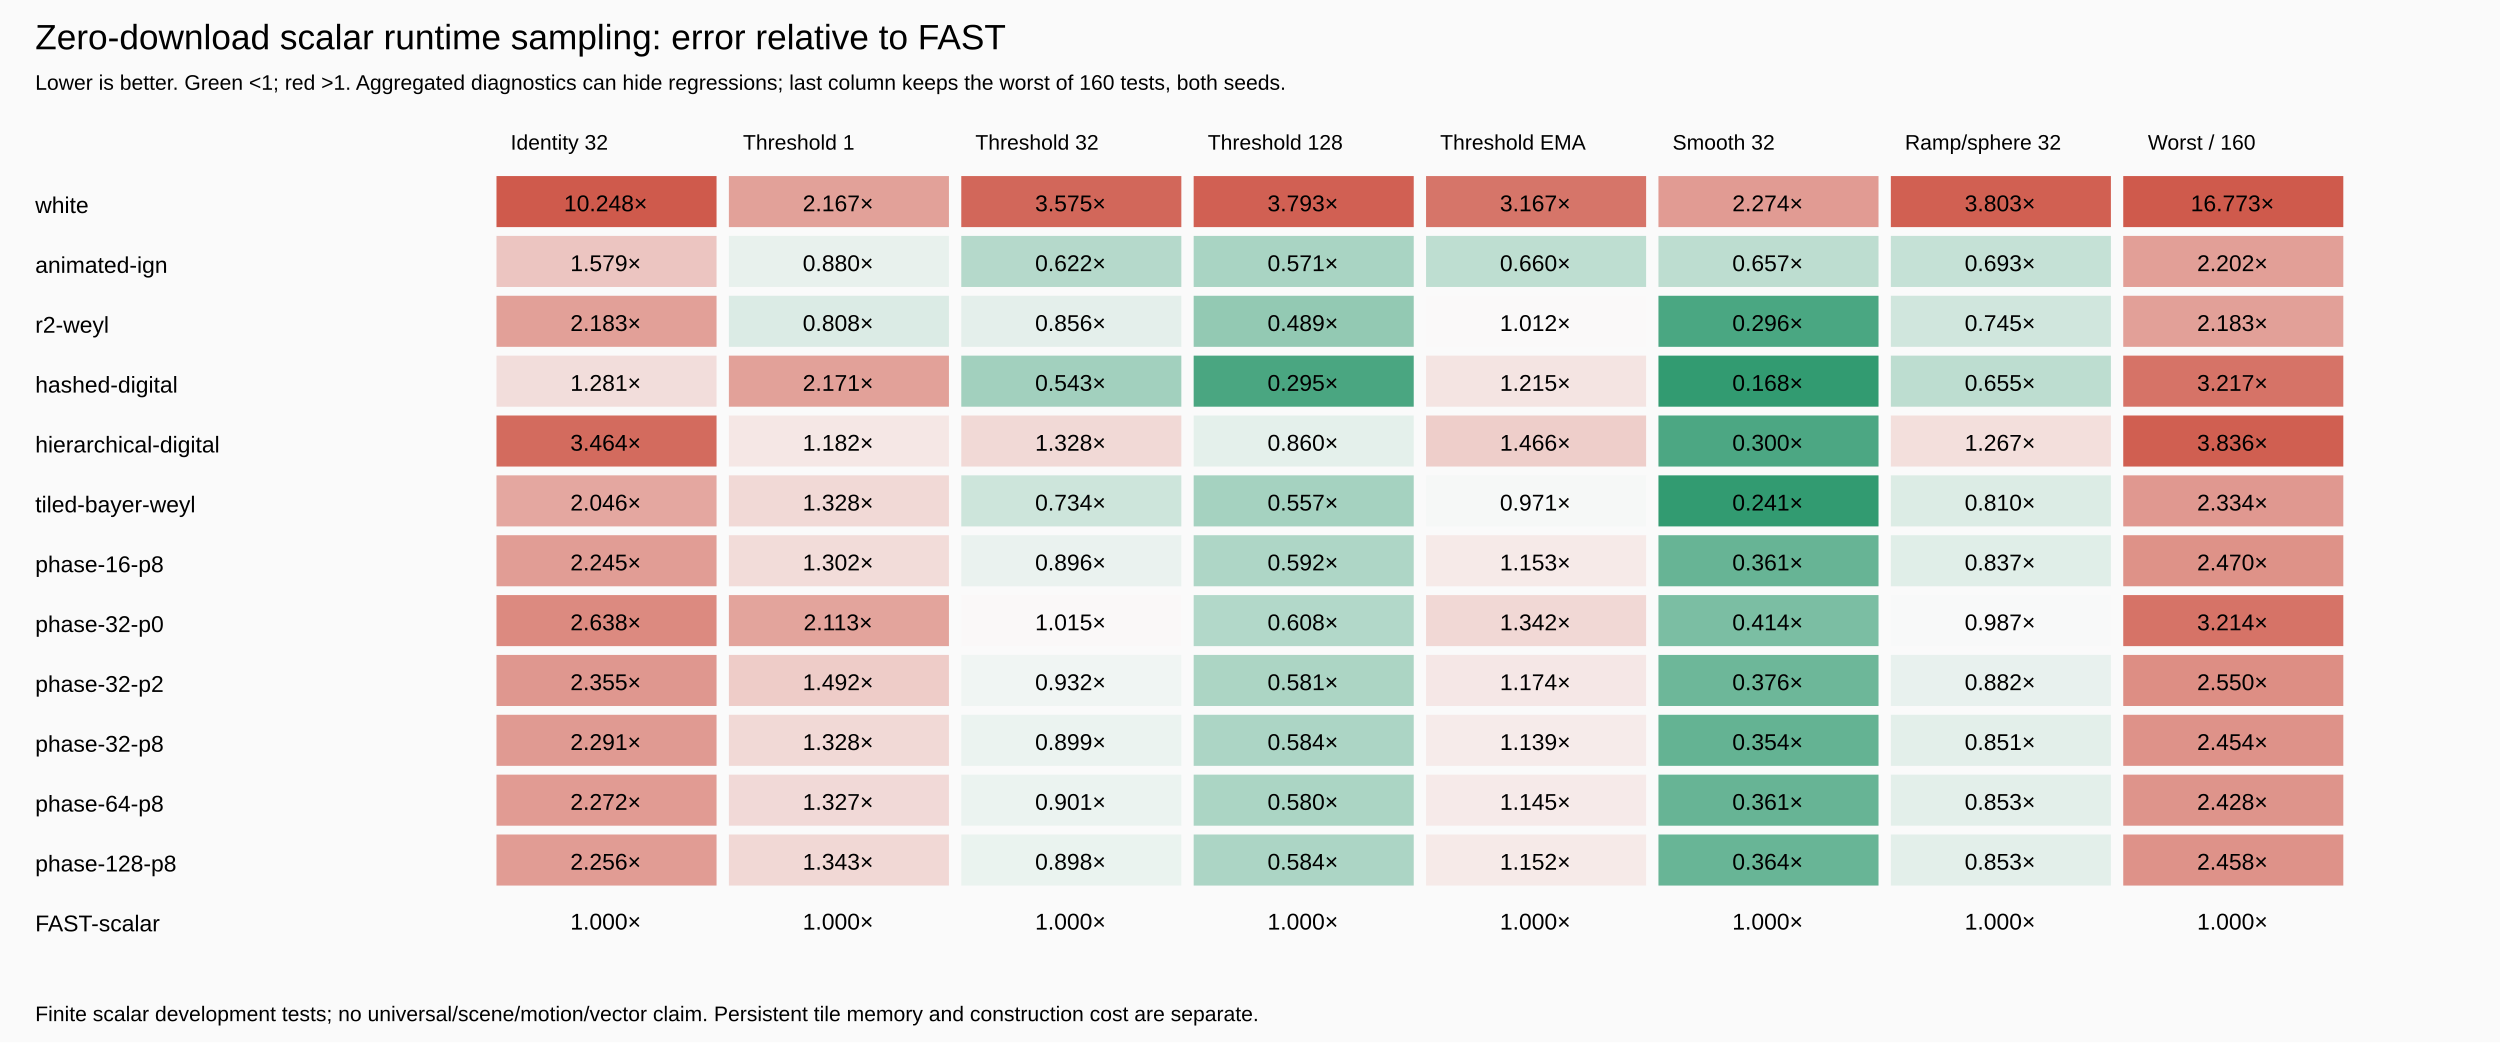
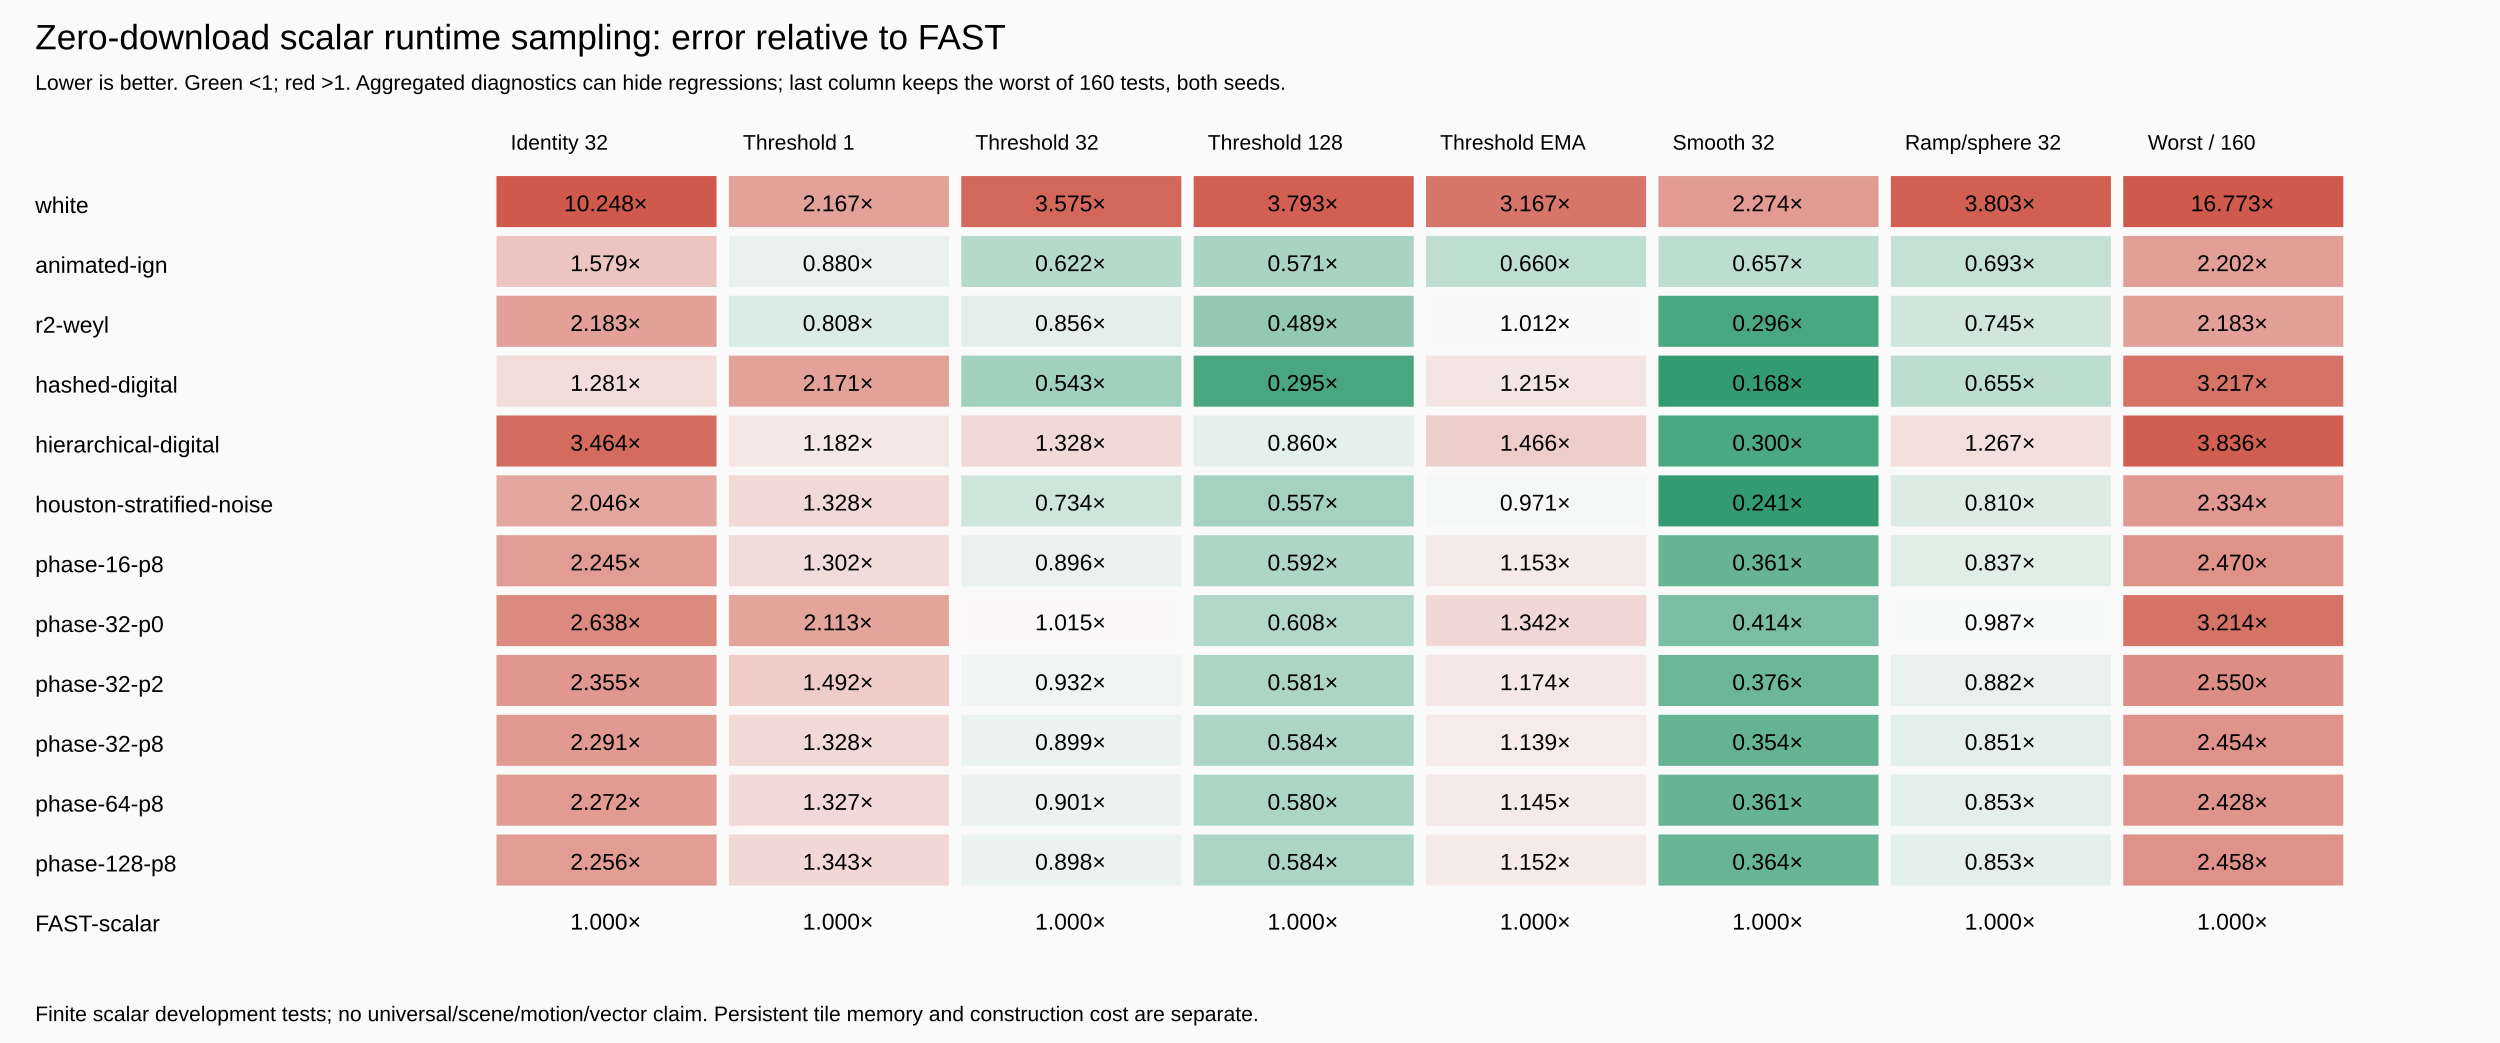
<svg xmlns="http://www.w3.org/2000/svg" width="1420" height="592" font-family="Segoe UI,Arial">
  <rect width="100%" height="100%" fill="#fafafa" />
  <text x="20" y="28" font-size="20">Zero-download scalar runtime sampling: error relative to FAST</text>
  <text x="20" y="51" font-size="12">Lower is better. Green &lt;1; red &gt;1. Aggregated diagnostics can hide regressions; last column keeps the worst of 160 tests, both seeds.</text>
  <text x="290" y="85" font-size="12">Identity 32</text>
  <text x="422" y="85" font-size="12">Threshold 1</text>
  <text x="554" y="85" font-size="12">Threshold 32</text>
  <text x="686" y="85" font-size="12">Threshold 128</text>
  <text x="818" y="85" font-size="12">Threshold EMA</text>
  <text x="950" y="85" font-size="12">Smooth 32</text>
  <text x="1082" y="85" font-size="12">Ramp/sphere 32</text>
  <text x="1220" y="85" font-size="12">Worst / 160</text>
  <text x="20" y="121" font-size="13">white</text>
  <rect x="282" y="100" width="125" height="29" fill="rgb(207,90,76)" />
  <text x="344" y="120" text-anchor="middle" font-size="13">10.248×</text>
  <rect x="414" y="100" width="125" height="29" fill="rgb(226,161,153)" />
  <text x="476" y="120" text-anchor="middle" font-size="13">2.167×</text>
  <rect x="546" y="100" width="125" height="29" fill="rgb(210,103,90)" />
  <text x="608" y="120" text-anchor="middle" font-size="13">3.575×</text>
  <rect x="678" y="100" width="125" height="29" fill="rgb(209,96,83)" />
  <text x="740" y="120" text-anchor="middle" font-size="13">3.793×</text>
  <rect x="810" y="100" width="125" height="29" fill="rgb(214,117,105)" />
  <text x="872" y="120" text-anchor="middle" font-size="13">3.167×</text>
  <rect x="942" y="100" width="125" height="29" fill="rgb(225,155,147)" />
  <text x="1004" y="120" text-anchor="middle" font-size="13">2.274×</text>
  <rect x="1074" y="100" width="125" height="29" fill="rgb(209,96,82)" />
  <text x="1136" y="120" text-anchor="middle" font-size="13">3.803×</text>
  <rect x="1206" y="100" width="125" height="29" fill="rgb(207,90,76)" />
  <text x="1268" y="120" text-anchor="middle" font-size="13">16.773×</text>
  <text x="20" y="155" font-size="13">animated-ign</text>
  <rect x="282" y="134" width="125" height="29" fill="rgb(236,197,193)" />
  <text x="344" y="154" text-anchor="middle" font-size="13">1.579×</text>
  <rect x="414" y="134" width="125" height="29" fill="rgb(232,241,237)" />
  <text x="476" y="154" text-anchor="middle" font-size="13">0.880×</text>
  <rect x="546" y="134" width="125" height="29" fill="rgb(181,217,203)" />
  <text x="608" y="154" text-anchor="middle" font-size="13">0.622×</text>
  <rect x="678" y="134" width="125" height="29" fill="rgb(169,212,195)" />
  <text x="740" y="154" text-anchor="middle" font-size="13">0.571×</text>
  <rect x="810" y="134" width="125" height="29" fill="rgb(190,222,209)" />
  <text x="872" y="154" text-anchor="middle" font-size="13">0.660×</text>
  <rect x="942" y="134" width="125" height="29" fill="rgb(189,221,208)" />
  <text x="1004" y="154" text-anchor="middle" font-size="13">0.657×</text>
  <rect x="1074" y="134" width="125" height="29" fill="rgb(197,225,214)" />
  <text x="1136" y="154" text-anchor="middle" font-size="13">0.693×</text>
  <rect x="1206" y="134" width="125" height="29" fill="rgb(226,159,151)" />
  <text x="1268" y="154" text-anchor="middle" font-size="13">2.202×</text>
  <text x="20" y="189" font-size="13">r2-weyl</text>
  <rect x="282" y="168" width="125" height="29" fill="rgb(226,160,152)" />
  <text x="344" y="188" text-anchor="middle" font-size="13">2.183×</text>
  <rect x="414" y="168" width="125" height="29" fill="rgb(219,235,229)" />
  <text x="476" y="188" text-anchor="middle" font-size="13">0.808×</text>
  <rect x="546" y="168" width="125" height="29" fill="rgb(228,239,235)" />
  <text x="608" y="188" text-anchor="middle" font-size="13">0.856×</text>
  <rect x="678" y="168" width="125" height="29" fill="rgb(147,201,179)" />
  <text x="740" y="188" text-anchor="middle" font-size="13">0.489×</text>
  <rect x="810" y="168" width="125" height="29" fill="rgb(250,249,249)" />
  <text x="872" y="188" text-anchor="middle" font-size="13">1.012×</text>
  <rect x="942" y="168" width="125" height="29" fill="rgb(74,167,130)" />
  <text x="1004" y="188" text-anchor="middle" font-size="13">0.296×</text>
  <rect x="1074" y="168" width="125" height="29" fill="rgb(208,230,221)" />
  <text x="1136" y="188" text-anchor="middle" font-size="13">0.745×</text>
  <rect x="1206" y="168" width="125" height="29" fill="rgb(226,160,152)" />
  <text x="1268" y="188" text-anchor="middle" font-size="13">2.183×</text>
  <text x="20" y="223" font-size="13">hashed-digital</text>
  <rect x="282" y="202" width="125" height="29" fill="rgb(242,221,219)" />
  <text x="344" y="222" text-anchor="middle" font-size="13">1.281×</text>
  <rect x="414" y="202" width="125" height="29" fill="rgb(226,161,153)" />
  <text x="476" y="222" text-anchor="middle" font-size="13">2.171×</text>
  <rect x="546" y="202" width="125" height="29" fill="rgb(162,208,190)" />
  <text x="608" y="222" text-anchor="middle" font-size="13">0.543×</text>
  <rect x="678" y="202" width="125" height="29" fill="rgb(74,166,129)" />
  <text x="740" y="222" text-anchor="middle" font-size="13">0.295×</text>
  <rect x="810" y="202" width="125" height="29" fill="rgb(244,228,226)" />
  <text x="872" y="222" text-anchor="middle" font-size="13">1.215×</text>
  <rect x="942" y="202" width="125" height="29" fill="rgb(50,155,113)" />
  <text x="1004" y="222" text-anchor="middle" font-size="13">0.168×</text>
  <rect x="1074" y="202" width="125" height="29" fill="rgb(189,221,208)" />
  <text x="1136" y="222" text-anchor="middle" font-size="13">0.655×</text>
  <rect x="1206" y="202" width="125" height="29" fill="rgb(214,115,103)" />
  <text x="1268" y="222" text-anchor="middle" font-size="13">3.217×</text>
  <text x="20" y="257" font-size="13">hierarchical-digital</text>
  <rect x="282" y="236" width="125" height="29" fill="rgb(211,107,94)" />
  <text x="344" y="256" text-anchor="middle" font-size="13">3.464×</text>
  <rect x="414" y="236" width="125" height="29" fill="rgb(245,231,229)" />
  <text x="476" y="256" text-anchor="middle" font-size="13">1.182×</text>
  <rect x="546" y="236" width="125" height="29" fill="rgb(241,217,214)" />
  <text x="608" y="256" text-anchor="middle" font-size="13">1.328×</text>
  <rect x="678" y="236" width="125" height="29" fill="rgb(228,240,235)" />
  <text x="740" y="256" text-anchor="middle" font-size="13">0.860×</text>
  <rect x="810" y="236" width="125" height="29" fill="rgb(238,206,202)" />
  <text x="872" y="256" text-anchor="middle" font-size="13">1.466×</text>
  <rect x="942" y="236" width="125" height="29" fill="rgb(76,167,131)" />
  <text x="1004" y="256" text-anchor="middle" font-size="13">0.300×</text>
  <rect x="1074" y="236" width="125" height="29" fill="rgb(243,223,220)" />
  <text x="1136" y="256" text-anchor="middle" font-size="13">1.267×</text>
  <rect x="1206" y="236" width="125" height="29" fill="rgb(208,95,81)" />
  <text x="1268" y="256" text-anchor="middle" font-size="13">3.836×</text>
-   <text x="20" y="291" font-size="13">tiled-bayer-weyl</text>
+   <text x="20" y="291" font-size="13">houston-stratified-noise</text>
  <rect x="282" y="270" width="125" height="29" fill="rgb(228,167,160)" />
  <text x="344" y="290" text-anchor="middle" font-size="13">2.046×</text>
  <rect x="414" y="270" width="125" height="29" fill="rgb(241,217,214)" />
  <text x="476" y="290" text-anchor="middle" font-size="13">1.328×</text>
  <rect x="546" y="270" width="125" height="29" fill="rgb(205,229,219)" />
  <text x="608" y="290" text-anchor="middle" font-size="13">0.734×</text>
  <rect x="678" y="270" width="125" height="29" fill="rgb(165,210,192)" />
  <text x="740" y="290" text-anchor="middle" font-size="13">0.557×</text>
  <rect x="810" y="270" width="125" height="29" fill="rgb(246,248,247)" />
  <text x="872" y="290" text-anchor="middle" font-size="13">0.971×</text>
  <rect x="942" y="270" width="125" height="29" fill="rgb(50,155,113)" />
  <text x="1004" y="290" text-anchor="middle" font-size="13">0.241×</text>
  <rect x="1074" y="270" width="125" height="29" fill="rgb(220,236,229)" />
  <text x="1136" y="290" text-anchor="middle" font-size="13">0.810×</text>
  <rect x="1206" y="270" width="125" height="29" fill="rgb(224,152,144)" />
  <text x="1268" y="290" text-anchor="middle" font-size="13">2.334×</text>
  <text x="20" y="325" font-size="13">phase-16-p8</text>
  <rect x="282" y="304" width="125" height="29" fill="rgb(225,157,149)" />
  <text x="344" y="324" text-anchor="middle" font-size="13">2.245×</text>
  <rect x="414" y="304" width="125" height="29" fill="rgb(242,220,217)" />
  <text x="476" y="324" text-anchor="middle" font-size="13">1.302×</text>
  <rect x="546" y="304" width="125" height="29" fill="rgb(234,242,239)" />
  <text x="608" y="324" text-anchor="middle" font-size="13">0.896×</text>
  <rect x="678" y="304" width="125" height="29" fill="rgb(174,214,198)" />
  <text x="740" y="324" text-anchor="middle" font-size="13">0.592×</text>
  <rect x="810" y="304" width="125" height="29" fill="rgb(246,234,232)" />
  <text x="872" y="324" text-anchor="middle" font-size="13">1.153×</text>
  <rect x="942" y="304" width="125" height="29" fill="rgb(103,180,149)" />
  <text x="1004" y="324" text-anchor="middle" font-size="13">0.361×</text>
  <rect x="1074" y="304" width="125" height="29" fill="rgb(224,238,232)" />
  <text x="1136" y="324" text-anchor="middle" font-size="13">0.837×</text>
  <rect x="1206" y="304" width="125" height="29" fill="rgb(222,146,136)" />
  <text x="1268" y="324" text-anchor="middle" font-size="13">2.470×</text>
  <text x="20" y="359" font-size="13">phase-32-p0</text>
  <rect x="282" y="338" width="125" height="29" fill="rgb(220,138,128)" />
  <text x="344" y="358" text-anchor="middle" font-size="13">2.638×</text>
  <rect x="414" y="338" width="125" height="29" fill="rgb(227,164,156)" />
  <text x="476" y="358" text-anchor="middle" font-size="13">2.113×</text>
  <rect x="546" y="338" width="125" height="29" fill="rgb(250,248,248)" />
  <text x="608" y="358" text-anchor="middle" font-size="13">1.015×</text>
  <rect x="678" y="338" width="125" height="29" fill="rgb(178,216,201)" />
  <text x="740" y="358" text-anchor="middle" font-size="13">0.608×</text>
  <rect x="810" y="338" width="125" height="29" fill="rgb(241,216,213)" />
  <text x="872" y="358" text-anchor="middle" font-size="13">1.342×</text>
  <rect x="942" y="338" width="125" height="29" fill="rgb(123,190,163)" />
  <text x="1004" y="358" text-anchor="middle" font-size="13">0.414×</text>
  <rect x="1074" y="338" width="125" height="29" fill="rgb(248,249,249)" />
  <text x="1136" y="358" text-anchor="middle" font-size="13">0.987×</text>
  <rect x="1206" y="338" width="125" height="29" fill="rgb(214,115,103)" />
  <text x="1268" y="358" text-anchor="middle" font-size="13">3.214×</text>
  <text x="20" y="393" font-size="13">phase-32-p2</text>
  <rect x="282" y="372" width="125" height="29" fill="rgb(223,151,143)" />
  <text x="344" y="392" text-anchor="middle" font-size="13">2.355×</text>
  <rect x="414" y="372" width="125" height="29" fill="rgb(238,204,200)" />
  <text x="476" y="392" text-anchor="middle" font-size="13">1.492×</text>
  <rect x="546" y="372" width="125" height="29" fill="rgb(240,245,243)" />
  <text x="608" y="392" text-anchor="middle" font-size="13">0.932×</text>
  <rect x="678" y="372" width="125" height="29" fill="rgb(172,213,196)" />
  <text x="740" y="392" text-anchor="middle" font-size="13">0.581×</text>
  <rect x="810" y="372" width="125" height="29" fill="rgb(245,231,230)" />
  <text x="872" y="392" text-anchor="middle" font-size="13">1.174×</text>
  <rect x="942" y="372" width="125" height="29" fill="rgb(109,183,153)" />
  <text x="1004" y="392" text-anchor="middle" font-size="13">0.376×</text>
  <rect x="1074" y="372" width="125" height="29" fill="rgb(232,241,238)" />
  <text x="1136" y="392" text-anchor="middle" font-size="13">0.882×</text>
  <rect x="1206" y="372" width="125" height="29" fill="rgb(221,142,132)" />
  <text x="1268" y="392" text-anchor="middle" font-size="13">2.550×</text>
  <text x="20" y="427" font-size="13">phase-32-p8</text>
  <rect x="282" y="406" width="125" height="29" fill="rgb(224,154,146)" />
  <text x="344" y="426" text-anchor="middle" font-size="13">2.291×</text>
  <rect x="414" y="406" width="125" height="29" fill="rgb(241,217,214)" />
  <text x="476" y="426" text-anchor="middle" font-size="13">1.328×</text>
  <rect x="546" y="406" width="125" height="29" fill="rgb(235,243,240)" />
  <text x="608" y="426" text-anchor="middle" font-size="13">0.899×</text>
  <rect x="678" y="406" width="125" height="29" fill="rgb(172,213,197)" />
  <text x="740" y="426" text-anchor="middle" font-size="13">0.584×</text>
  <rect x="810" y="406" width="125" height="29" fill="rgb(246,235,234)" />
  <text x="872" y="426" text-anchor="middle" font-size="13">1.139×</text>
  <rect x="942" y="406" width="125" height="29" fill="rgb(100,179,147)" />
  <text x="1004" y="426" text-anchor="middle" font-size="13">0.354×</text>
  <rect x="1074" y="406" width="125" height="29" fill="rgb(227,239,234)" />
  <text x="1136" y="426" text-anchor="middle" font-size="13">0.851×</text>
  <rect x="1206" y="406" width="125" height="29" fill="rgb(222,146,137)" />
  <text x="1268" y="426" text-anchor="middle" font-size="13">2.454×</text>
  <text x="20" y="461" font-size="13">phase-64-p8</text>
  <rect x="282" y="440" width="125" height="29" fill="rgb(225,155,147)" />
  <text x="344" y="460" text-anchor="middle" font-size="13">2.272×</text>
  <rect x="414" y="440" width="125" height="29" fill="rgb(241,217,215)" />
  <text x="476" y="460" text-anchor="middle" font-size="13">1.327×</text>
  <rect x="546" y="440" width="125" height="29" fill="rgb(235,243,240)" />
  <text x="608" y="460" text-anchor="middle" font-size="13">0.901×</text>
  <rect x="678" y="440" width="125" height="29" fill="rgb(171,213,196)" />
  <text x="740" y="460" text-anchor="middle" font-size="13">0.580×</text>
  <rect x="810" y="440" width="125" height="29" fill="rgb(246,234,233)" />
  <text x="872" y="460" text-anchor="middle" font-size="13">1.145×</text>
  <rect x="942" y="440" width="125" height="29" fill="rgb(103,180,149)" />
  <text x="1004" y="460" text-anchor="middle" font-size="13">0.361×</text>
  <rect x="1074" y="440" width="125" height="29" fill="rgb(227,239,234)" />
  <text x="1136" y="460" text-anchor="middle" font-size="13">0.853×</text>
  <rect x="1206" y="440" width="125" height="29" fill="rgb(222,148,139)" />
  <text x="1268" y="460" text-anchor="middle" font-size="13">2.428×</text>
  <text x="20" y="495" font-size="13">phase-128-p8</text>
  <rect x="282" y="474" width="125" height="29" fill="rgb(225,156,148)" />
  <text x="344" y="494" text-anchor="middle" font-size="13">2.256×</text>
  <rect x="414" y="474" width="125" height="29" fill="rgb(241,216,213)" />
  <text x="476" y="494" text-anchor="middle" font-size="13">1.343×</text>
  <rect x="546" y="474" width="125" height="29" fill="rgb(234,243,239)" />
  <text x="608" y="494" text-anchor="middle" font-size="13">0.898×</text>
  <rect x="678" y="474" width="125" height="29" fill="rgb(172,213,197)" />
  <text x="740" y="494" text-anchor="middle" font-size="13">0.584×</text>
  <rect x="810" y="474" width="125" height="29" fill="rgb(246,234,232)" />
  <text x="872" y="494" text-anchor="middle" font-size="13">1.152×</text>
  <rect x="942" y="474" width="125" height="29" fill="rgb(104,181,150)" />
  <text x="1004" y="494" text-anchor="middle" font-size="13">0.364×</text>
  <rect x="1074" y="474" width="125" height="29" fill="rgb(227,239,234)" />
  <text x="1136" y="494" text-anchor="middle" font-size="13">0.853×</text>
  <rect x="1206" y="474" width="125" height="29" fill="rgb(222,146,137)" />
  <text x="1268" y="494" text-anchor="middle" font-size="13">2.458×</text>
  <text x="20" y="529" font-size="13">FAST-scalar</text>
  <rect x="282" y="508" width="125" height="29" fill="rgb(250,250,250)" />
  <text x="344" y="528" text-anchor="middle" font-size="13">1.000×</text>
  <rect x="414" y="508" width="125" height="29" fill="rgb(250,250,250)" />
  <text x="476" y="528" text-anchor="middle" font-size="13">1.000×</text>
  <rect x="546" y="508" width="125" height="29" fill="rgb(250,250,250)" />
  <text x="608" y="528" text-anchor="middle" font-size="13">1.000×</text>
  <rect x="678" y="508" width="125" height="29" fill="rgb(250,250,250)" />
  <text x="740" y="528" text-anchor="middle" font-size="13">1.000×</text>
  <rect x="810" y="508" width="125" height="29" fill="rgb(250,250,250)" />
  <text x="872" y="528" text-anchor="middle" font-size="13">1.000×</text>
  <rect x="942" y="508" width="125" height="29" fill="rgb(250,250,250)" />
  <text x="1004" y="528" text-anchor="middle" font-size="13">1.000×</text>
  <rect x="1074" y="508" width="125" height="29" fill="rgb(250,250,250)" />
  <text x="1136" y="528" text-anchor="middle" font-size="13">1.000×</text>
  <rect x="1206" y="508" width="125" height="29" fill="rgb(250,250,250)" />
  <text x="1268" y="528" text-anchor="middle" font-size="13">1.000×</text>
  <text x="20" y="580" font-size="12">Finite scalar development tests; no universal/scene/motion/vector claim. Persistent tile memory and construction cost are separate.</text>
</svg>
